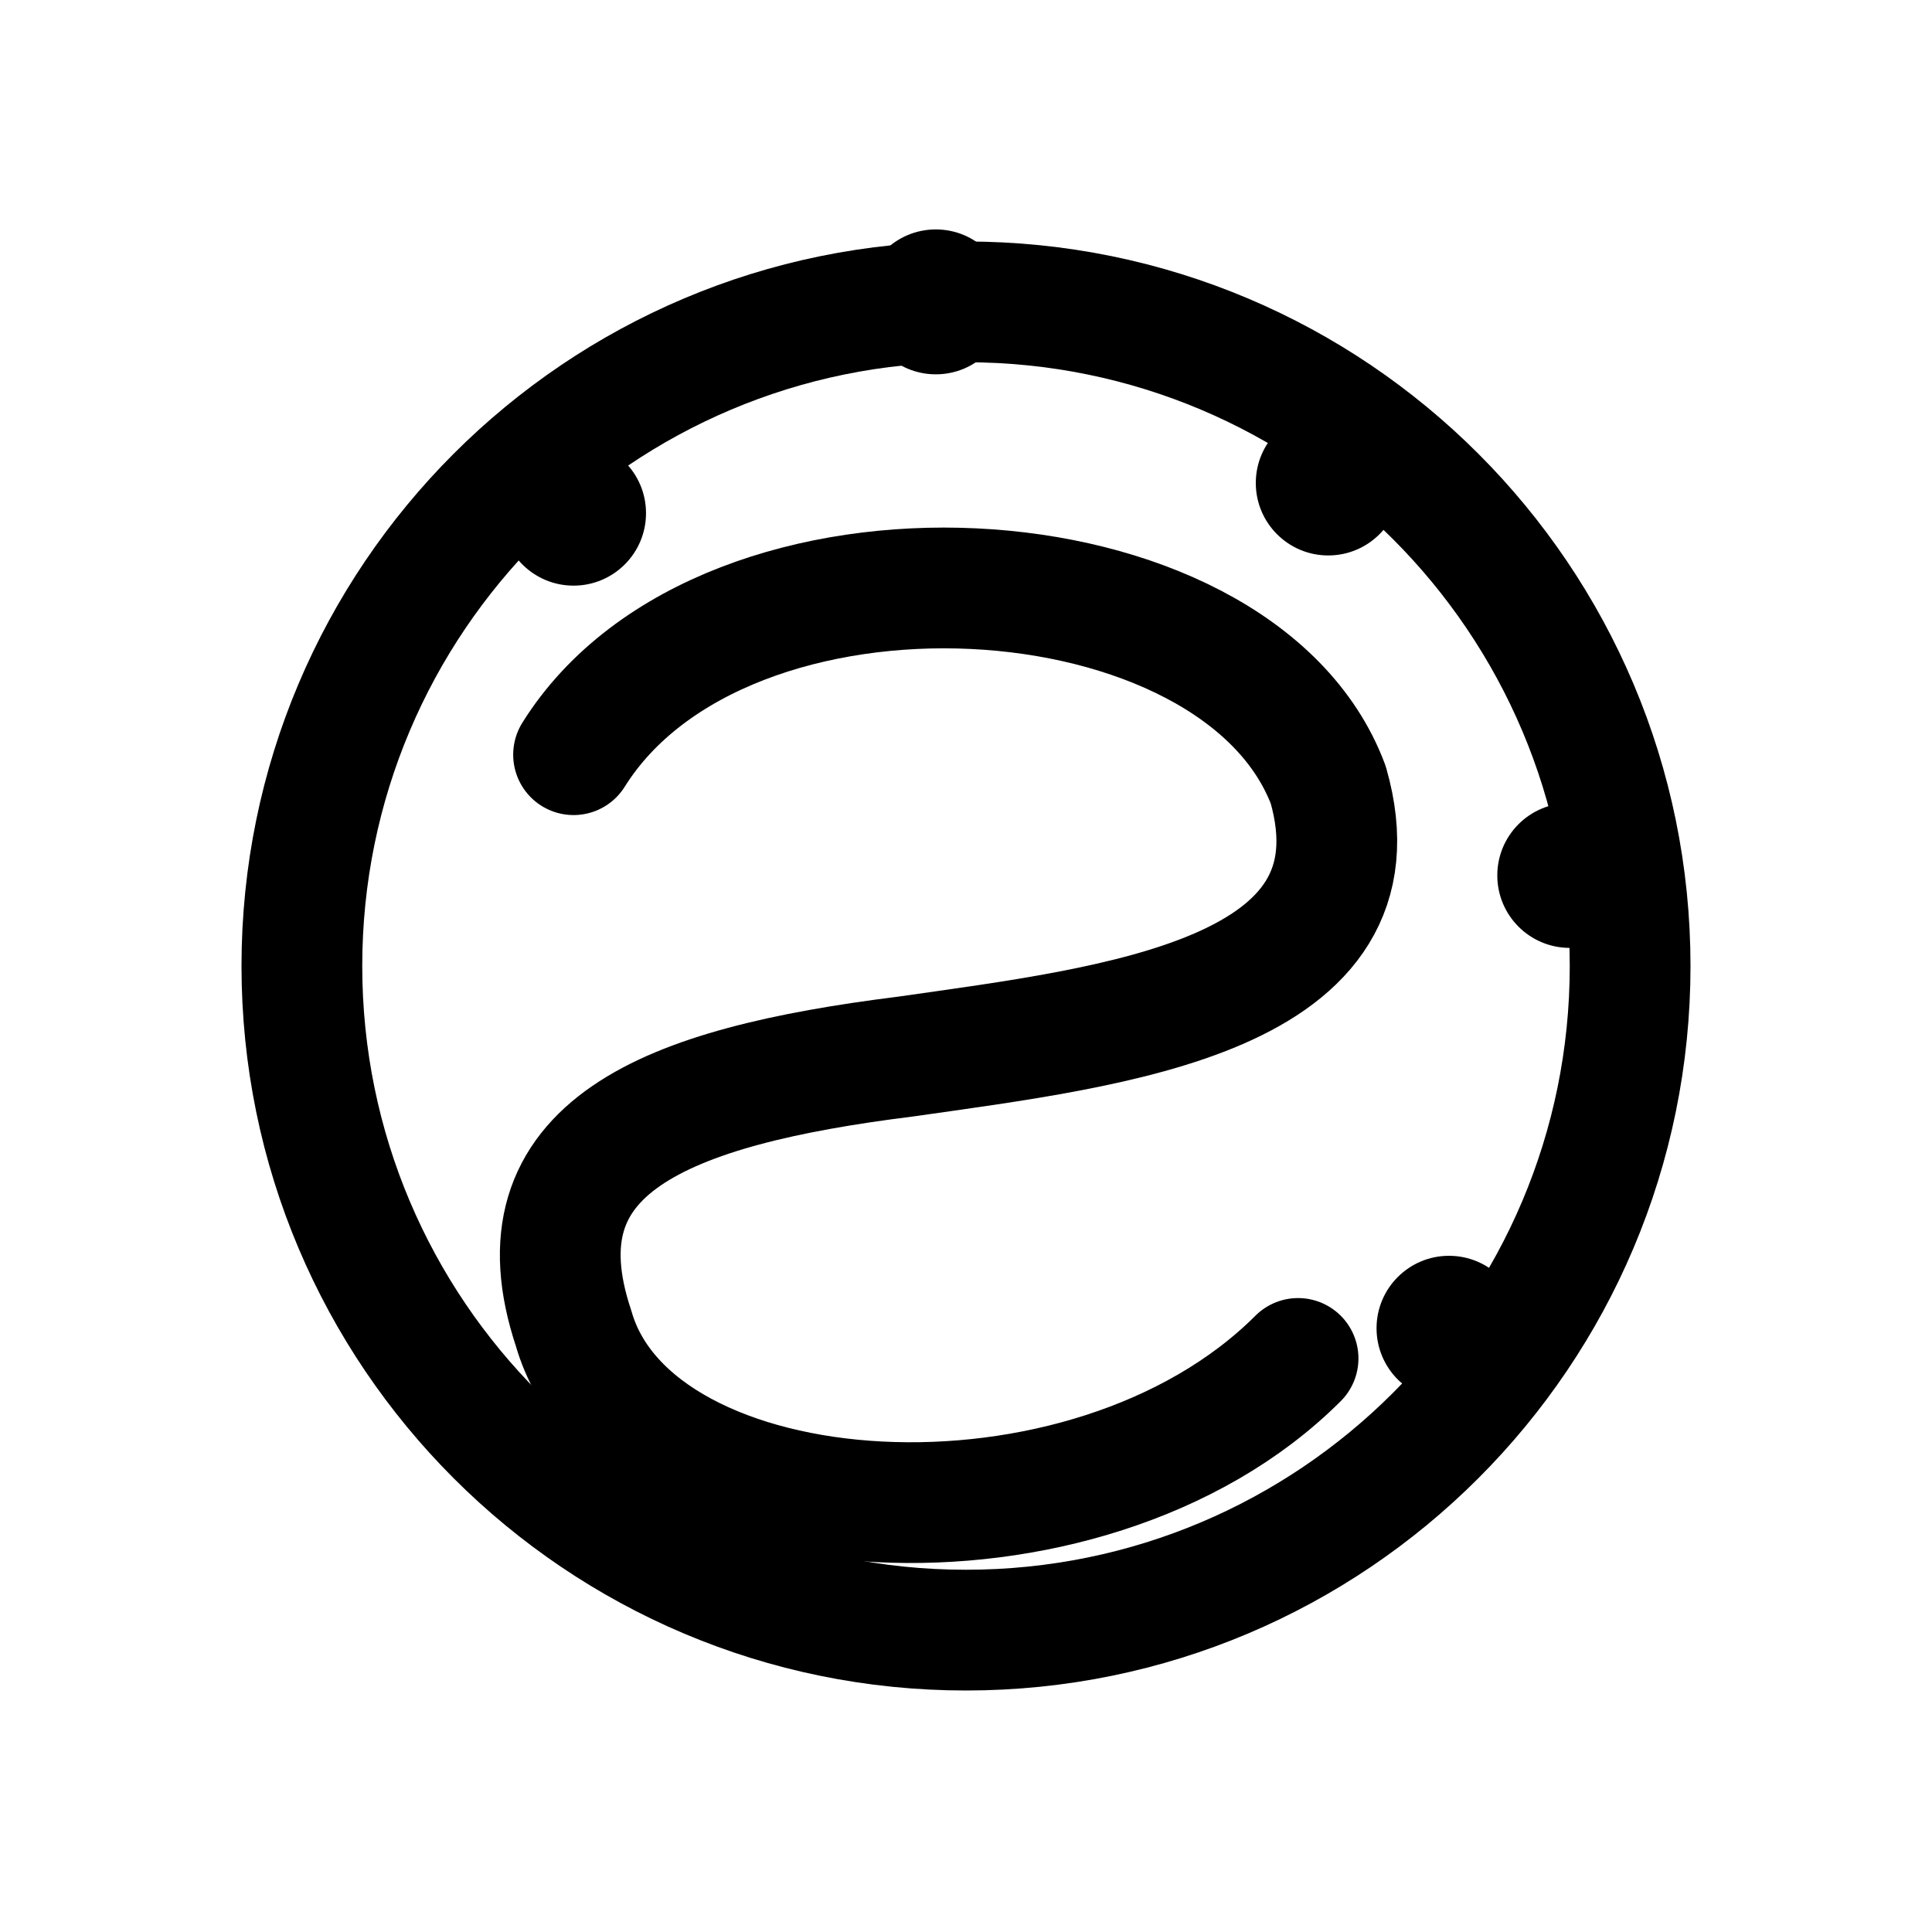
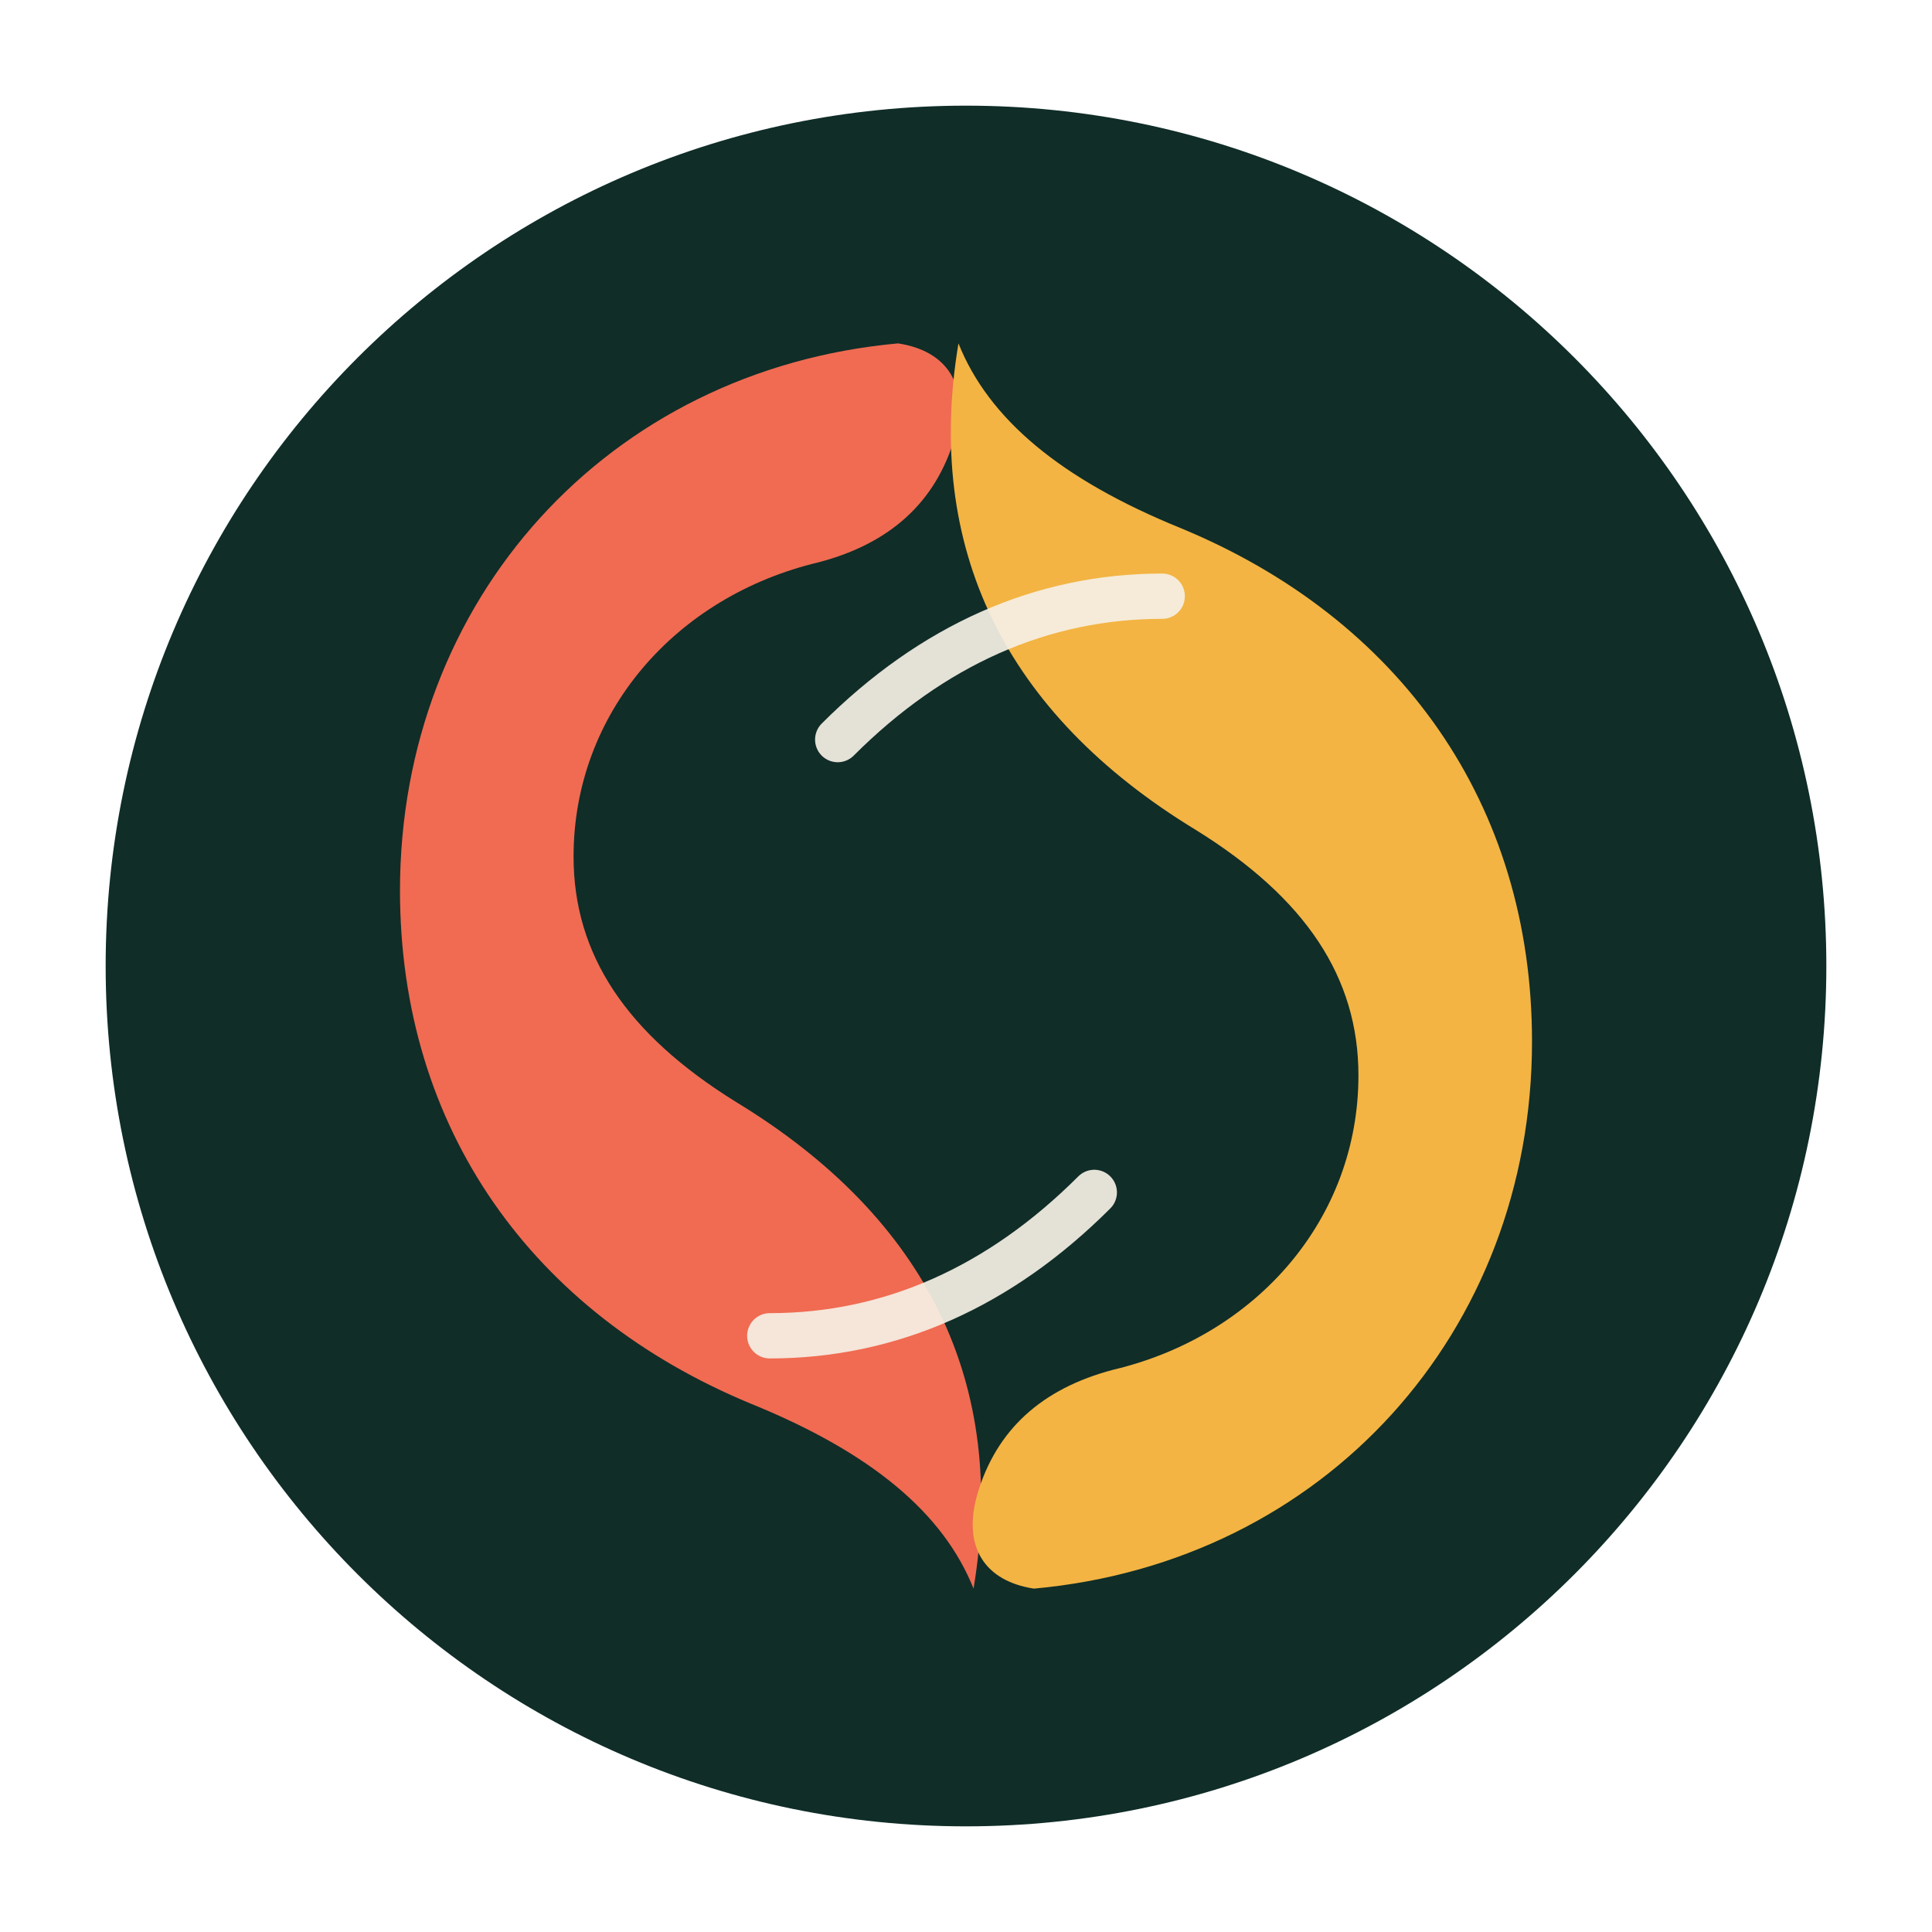
- <svg xmlns="http://www.w3.org/2000/svg" viewBox="0 0 64 64" role="img" aria-labelledby="t">
-   <g fill="none" stroke="currentColor" stroke-linecap="round" stroke-linejoin="round">
-     <circle cx="32" cy="32" r="22" stroke-width="4" />
-     <path d="M19 25c5-8 22-7 25 1 2 7-7 8-14 9-8 1-13 3-11 9 2 7 17 8 24 1" stroke-width="4" />
-   </g>
-   <g fill="currentColor">
-     <circle cx="19" cy="17" r="2.4" />
-     <circle cx="31" cy="10" r="2.4" />
-     <circle cx="44" cy="16" r="2.4" />
-     <circle cx="52" cy="29" r="2.4" />
-     <circle cx="48" cy="44" r="2.4" />
-   </g>
+ <svg xmlns="http://www.w3.org/2000/svg" viewBox="0 0 512 512" role="img" aria-labelledby="title desc">
+   <circle cx="256" cy="256" r="228" fill="#102D28" />
+   <path d="M238 91c-77 7-132 68-132 145 0 63 35 112 93 136 32 13 51 29 59 49 9-54-12-98-63-129-29-18-43-39-43-65 0-38 27-69 65-78 19-5 31-16 36-33 4-14-2-23-15-25Z" fill="#F06B52" />
+   <circle cx="214" cy="120" r="22" fill="#F06B52" />
+   <path d="M274 421c77-7 132-68 132-145 0-63-35-112-93-136-32-13-51-29-59-49-9 54 12 98 63 129 29 18 43 39 43 65 0 38-27 69-65 78-19 5-31 16-36 33-4 14 2 23 15 25Z" fill="#F3B443" />
+   <circle cx="298" cy="392" r="22" fill="#F3B443" />
+   <path d="M222 196c25-25 54-38 86-38M290 316c-25 25-54 38-86 38" fill="none" stroke="#F6F0E5" stroke-linecap="round" stroke-width="12" opacity=".92" />
</svg>
